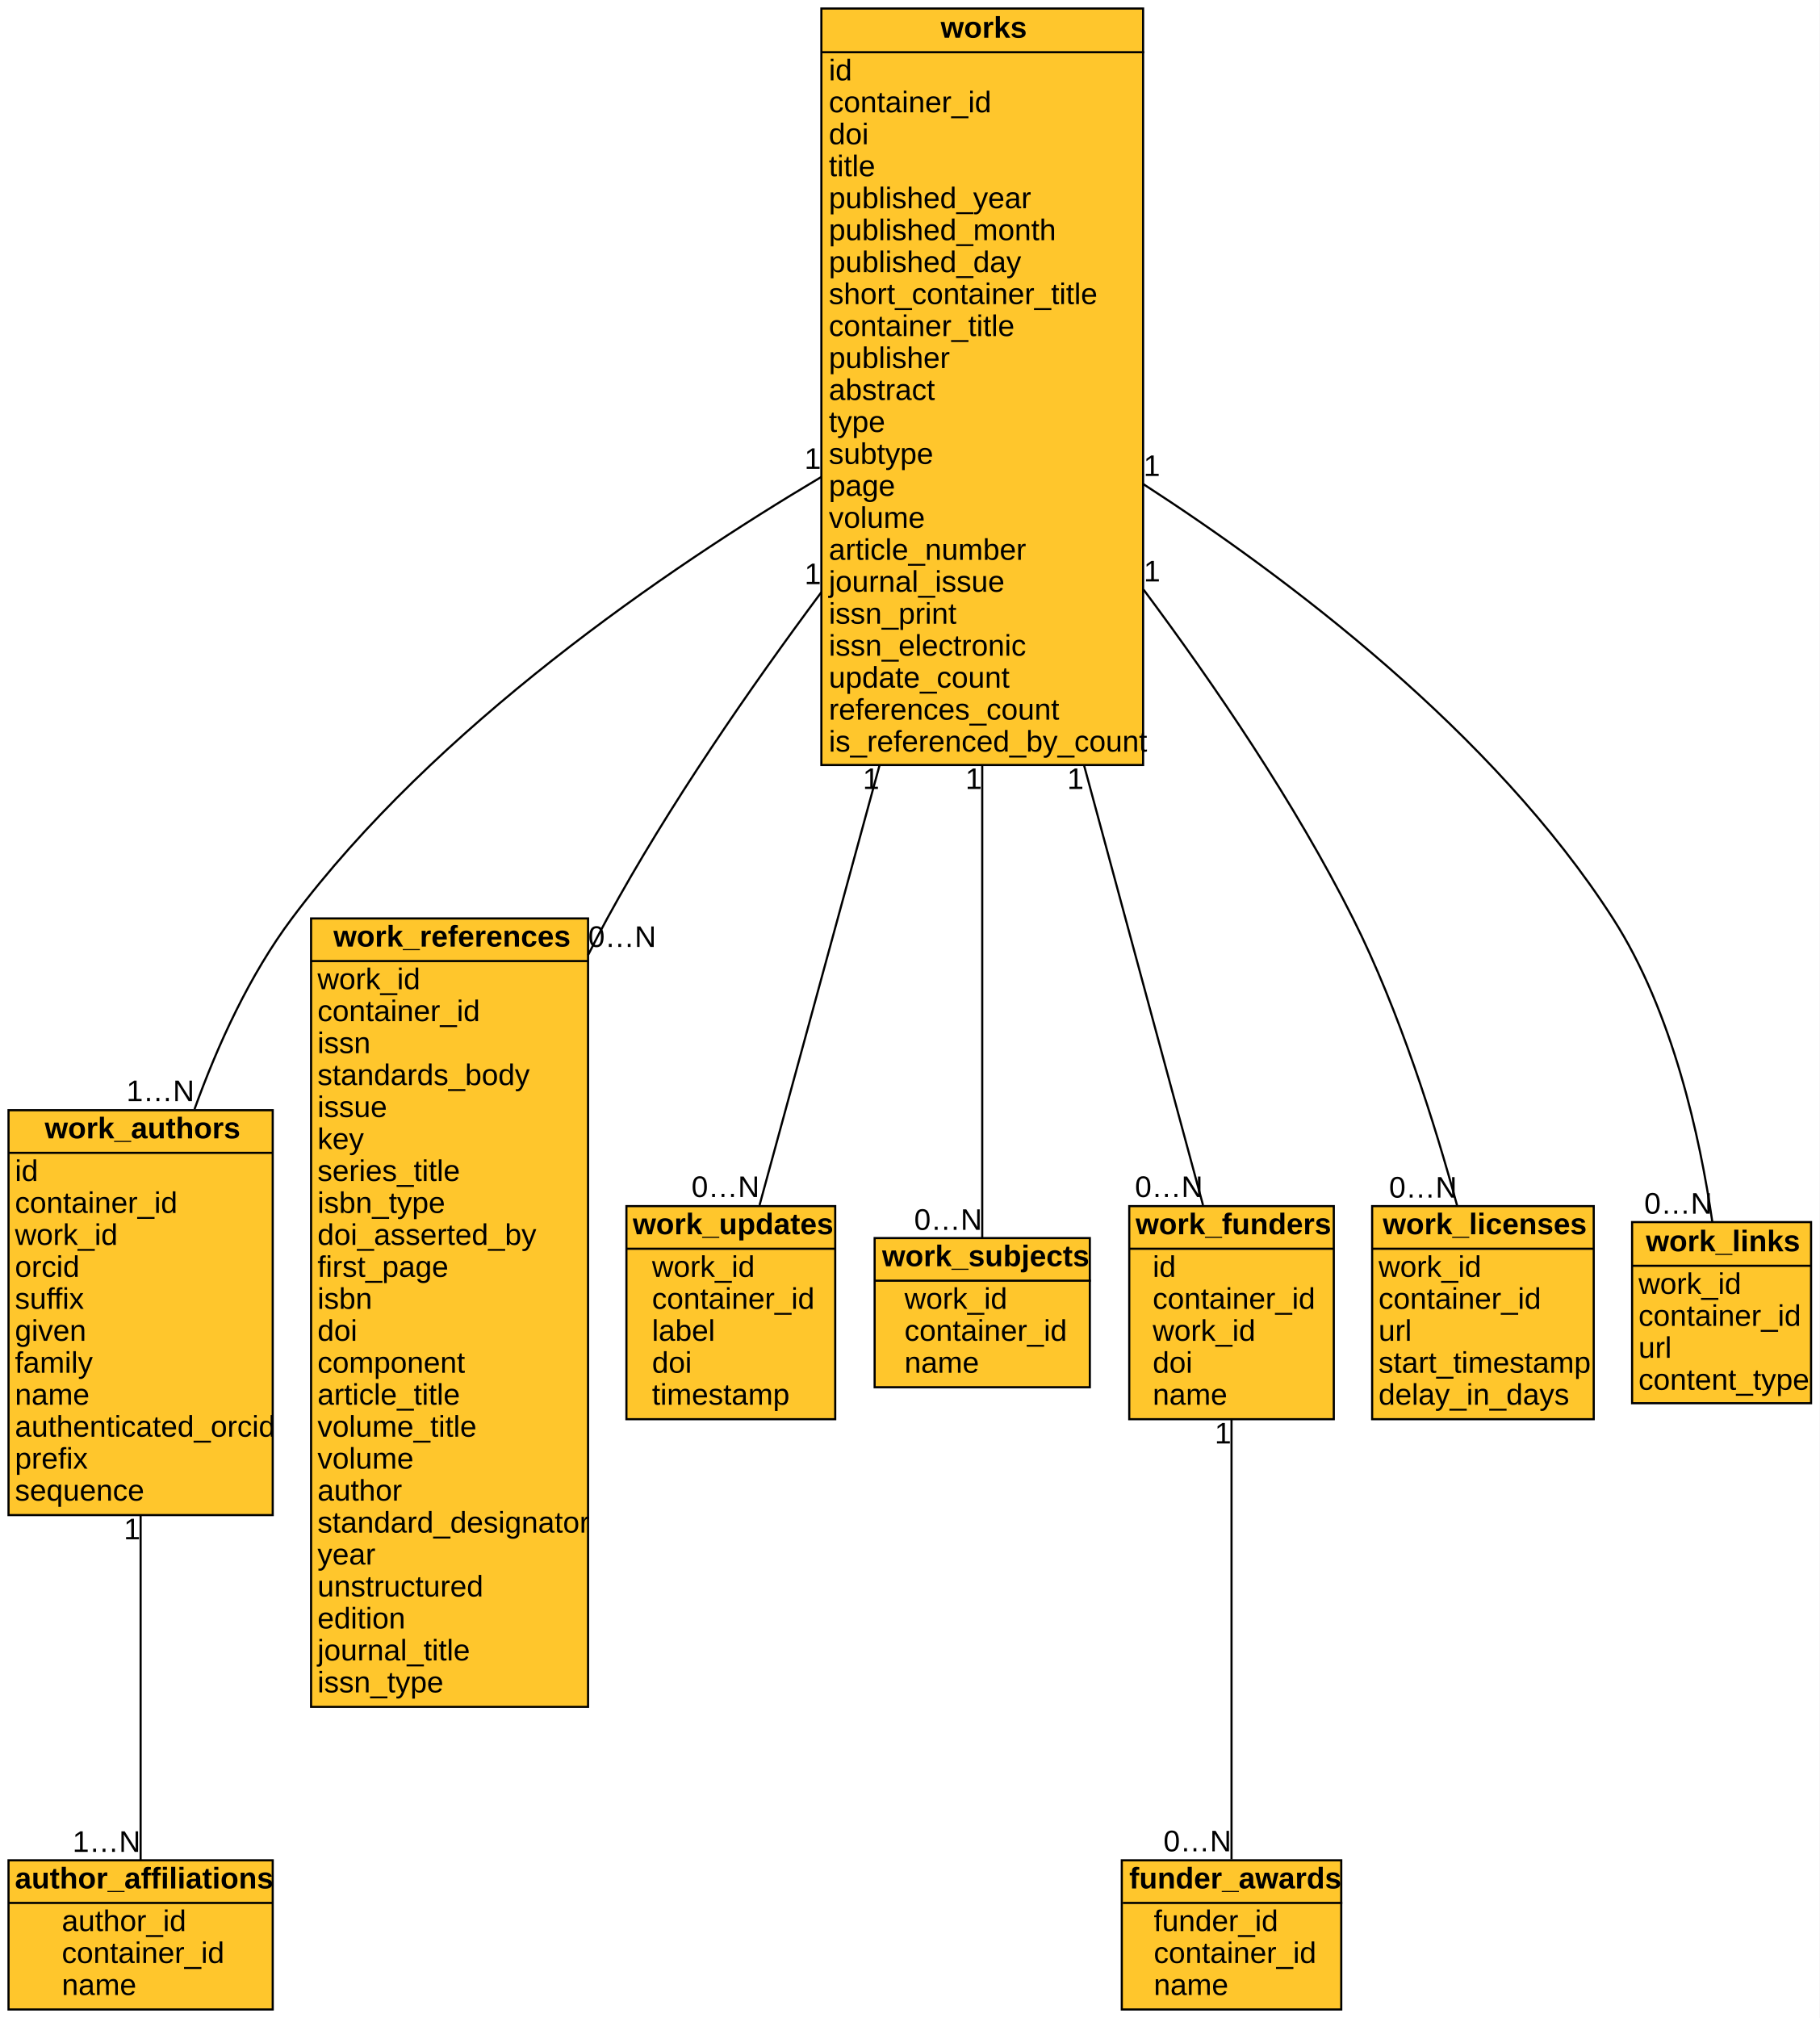
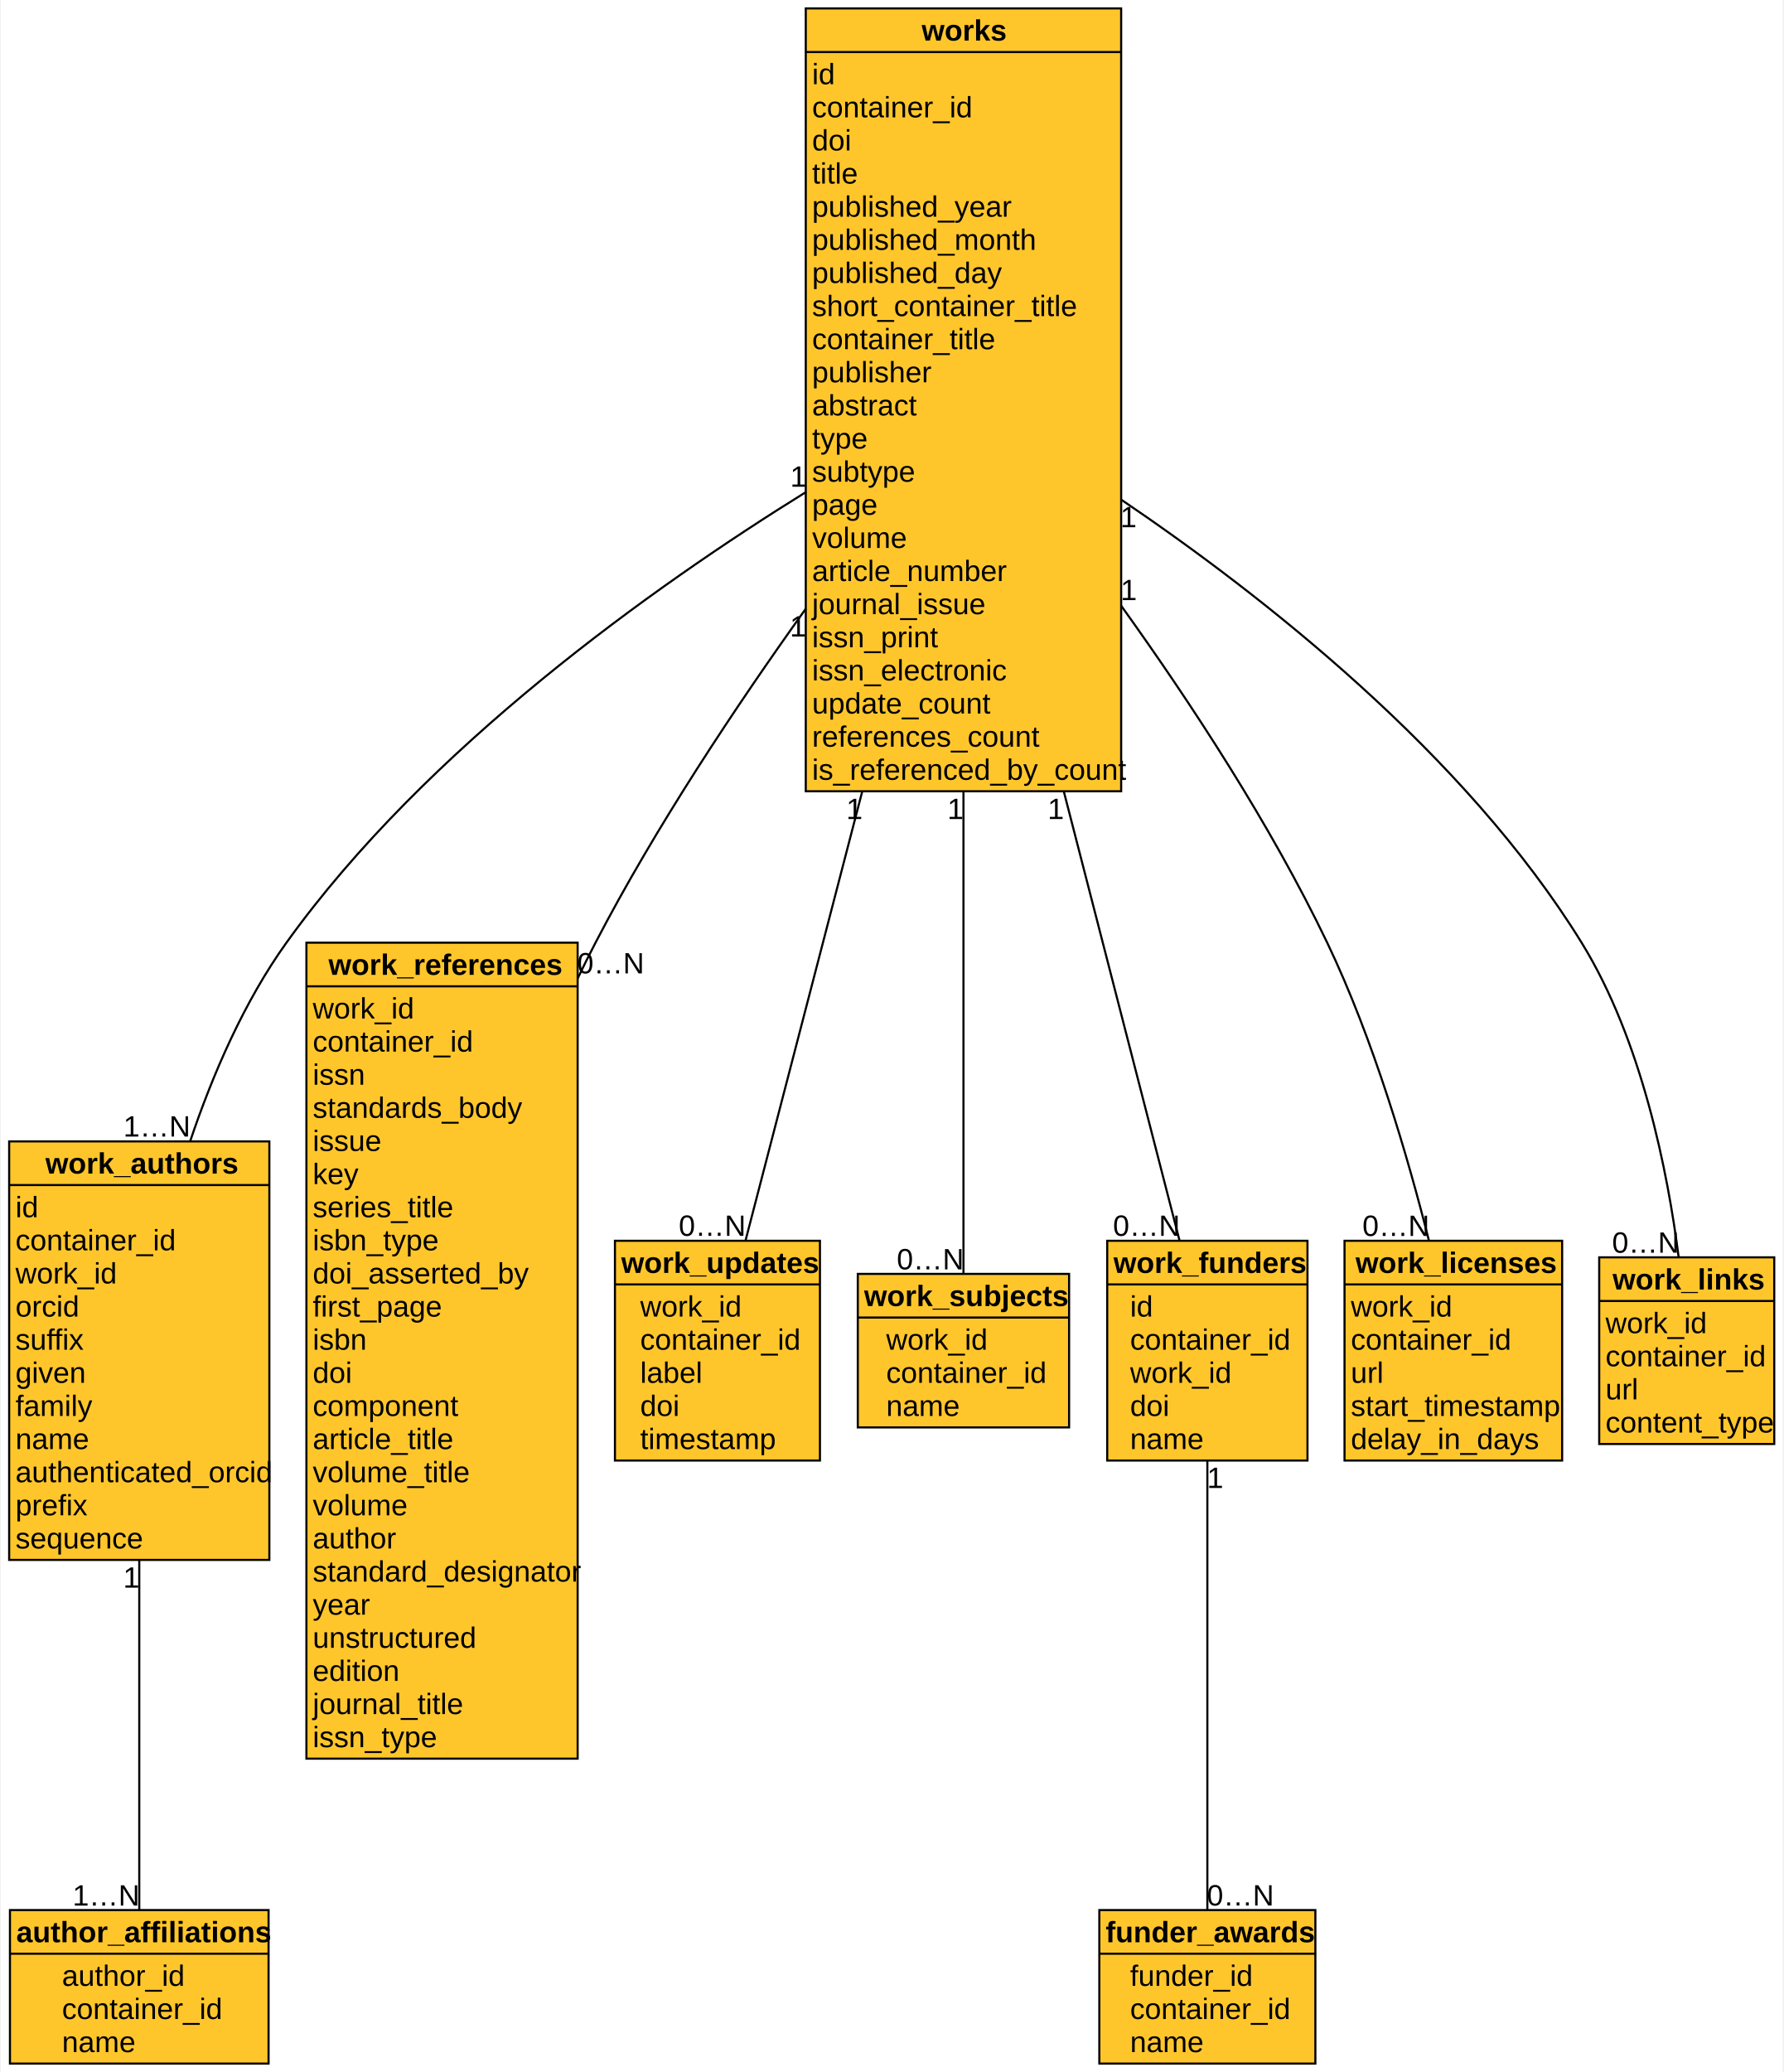
- <svg xmlns="http://www.w3.org/2000/svg" width="854pt" height="947pt" viewBox="0.00 0.00 854.00 947.00">
-   <g id="graph0" class="graph" transform="scale(1 1) rotate(0) translate(4 943)">
-     <polygon fill="white" stroke="transparent" points="-4,4 -4,-943 850,-943 850,4 -4,4" />
+ <svg xmlns="http://www.w3.org/2000/svg" width="848pt" height="985pt" viewBox="0.00 0.00 847.50 985.25">
+   <g id="graph0" class="graph" transform="scale(1 1) rotate(0) translate(4 981.25)">
+     <polygon fill="white" stroke="none" points="-4,4 -4,-981.25 843.5,-981.25 843.5,4 -4,4" />
    <g id="node1" class="node">
-       <polygon fill="#ffc62c" stroke="transparent" points="532.5,-939 381.5,-939 381.5,-584 532.5,-584 532.5,-939" />
-       <text text-anchor="start" x="437.5" y="-925.3" font-family="Arial" font-weight="bold" font-size="14.00">works</text>
-       <text text-anchor="start" x="385" y="-905.3" font-family="Arial" font-size="14.00">id</text>
-       <text text-anchor="start" x="385" y="-890.3" font-family="Arial" font-size="14.00">container_id</text>
-       <text text-anchor="start" x="385" y="-875.3" font-family="Arial" font-size="14.00">doi</text>
-       <text text-anchor="start" x="385" y="-860.3" font-family="Arial" font-size="14.00">title</text>
-       <text text-anchor="start" x="385" y="-845.3" font-family="Arial" font-size="14.00">published_year</text>
-       <text text-anchor="start" x="385" y="-830.3" font-family="Arial" font-size="14.00">published_month</text>
-       <text text-anchor="start" x="385" y="-815.3" font-family="Arial" font-size="14.00">published_day</text>
-       <text text-anchor="start" x="385" y="-800.3" font-family="Arial" font-size="14.00">short_container_title</text>
-       <text text-anchor="start" x="385" y="-785.3" font-family="Arial" font-size="14.00">container_title</text>
-       <text text-anchor="start" x="385" y="-770.3" font-family="Arial" font-size="14.00">publisher</text>
-       <text text-anchor="start" x="385" y="-755.3" font-family="Arial" font-size="14.00">abstract</text>
-       <text text-anchor="start" x="385" y="-740.3" font-family="Arial" font-size="14.00">type</text>
-       <text text-anchor="start" x="385" y="-725.3" font-family="Arial" font-size="14.00">subtype</text>
-       <text text-anchor="start" x="385" y="-710.3" font-family="Arial" font-size="14.00">page</text>
-       <text text-anchor="start" x="385" y="-695.3" font-family="Arial" font-size="14.00">volume</text>
-       <text text-anchor="start" x="385" y="-680.3" font-family="Arial" font-size="14.00">article_number</text>
-       <text text-anchor="start" x="385" y="-665.3" font-family="Arial" font-size="14.00">journal_issue</text>
-       <text text-anchor="start" x="385" y="-650.3" font-family="Arial" font-size="14.00">issn_print</text>
-       <text text-anchor="start" x="385" y="-635.3" font-family="Arial" font-size="14.00">issn_electronic</text>
-       <text text-anchor="start" x="385" y="-620.3" font-family="Arial" font-size="14.00">update_count</text>
-       <text text-anchor="start" x="385" y="-605.3" font-family="Arial" font-size="14.00">references_count</text>
-       <text text-anchor="start" x="385" y="-590.3" font-family="Arial" font-size="14.00">is_referenced_by_count</text>
-       <polygon fill="black" stroke="black" points="382,-918.5 382,-918.5 533,-918.5 533,-918.5 382,-918.5" />
-       <polygon fill="none" stroke="black" points="381.5,-584 381.5,-939 532.5,-939 532.5,-584 381.5,-584" />
+       <polygon fill="#ffc62c" stroke="none" points="528.88,-977.25 378.88,-977.25 378.88,-605 528.88,-605 528.88,-977.25" />
+       <text text-anchor="start" x="434" y="-961.95" font-family="Arial" font-weight="bold" font-size="14.00">works</text>
+       <text text-anchor="start" x="381.88" y="-941.2" font-family="Arial" font-size="14.00">id</text>
+       <text text-anchor="start" x="381.88" y="-925.45" font-family="Arial" font-size="14.00">container_id</text>
+       <text text-anchor="start" x="381.88" y="-909.7" font-family="Arial" font-size="14.00">doi</text>
+       <text text-anchor="start" x="381.88" y="-893.95" font-family="Arial" font-size="14.00">title</text>
+       <text text-anchor="start" x="381.88" y="-878.2" font-family="Arial" font-size="14.00">published_year</text>
+       <text text-anchor="start" x="381.88" y="-862.45" font-family="Arial" font-size="14.00">published_month</text>
+       <text text-anchor="start" x="381.88" y="-846.7" font-family="Arial" font-size="14.00">published_day</text>
+       <text text-anchor="start" x="381.88" y="-830.95" font-family="Arial" font-size="14.00">short_container_title</text>
+       <text text-anchor="start" x="381.88" y="-815.2" font-family="Arial" font-size="14.00">container_title</text>
+       <text text-anchor="start" x="381.88" y="-799.45" font-family="Arial" font-size="14.00">publisher</text>
+       <text text-anchor="start" x="381.88" y="-783.7" font-family="Arial" font-size="14.00">abstract</text>
+       <text text-anchor="start" x="381.88" y="-767.95" font-family="Arial" font-size="14.00">type</text>
+       <text text-anchor="start" x="381.88" y="-752.2" font-family="Arial" font-size="14.00">subtype</text>
+       <text text-anchor="start" x="381.88" y="-736.45" font-family="Arial" font-size="14.00">page</text>
+       <text text-anchor="start" x="381.88" y="-720.7" font-family="Arial" font-size="14.00">volume</text>
+       <text text-anchor="start" x="381.88" y="-704.95" font-family="Arial" font-size="14.00">article_number</text>
+       <text text-anchor="start" x="381.88" y="-689.2" font-family="Arial" font-size="14.00">journal_issue</text>
+       <text text-anchor="start" x="381.88" y="-673.45" font-family="Arial" font-size="14.00">issn_print</text>
+       <text text-anchor="start" x="381.88" y="-657.7" font-family="Arial" font-size="14.00">issn_electronic</text>
+       <text text-anchor="start" x="381.88" y="-641.95" font-family="Arial" font-size="14.00">update_count</text>
+       <text text-anchor="start" x="381.88" y="-626.2" font-family="Arial" font-size="14.00">references_count</text>
+       <text text-anchor="start" x="381.88" y="-610.45" font-family="Arial" font-size="14.00">is_referenced_by_count</text>
+       <polygon fill="black" stroke="black" points="378.88,-956.5 378.88,-956.5 528.88,-956.5 528.88,-956.5 378.88,-956.5" />
+       <polygon fill="none" stroke="black" points="378.88,-605 378.88,-977.25 528.88,-977.25 528.88,-605 378.88,-605" />
    </g>
    <g id="node2" class="node">
-       <polygon fill="#ffc62c" stroke="transparent" points="124,-422 0,-422 0,-232 124,-232 124,-422" />
-       <text text-anchor="start" x="17" y="-408.8" font-family="Arial" font-weight="bold" font-size="14.00">work_authors</text>
-       <text text-anchor="start" x="3" y="-388.8" font-family="Arial" font-size="14.00">id</text>
-       <text text-anchor="start" x="3" y="-373.8" font-family="Arial" font-size="14.00">container_id</text>
-       <text text-anchor="start" x="3" y="-358.8" font-family="Arial" font-size="14.00">work_id</text>
-       <text text-anchor="start" x="3" y="-343.8" font-family="Arial" font-size="14.00">orcid</text>
-       <text text-anchor="start" x="3" y="-328.8" font-family="Arial" font-size="14.00">suffix</text>
-       <text text-anchor="start" x="3" y="-313.8" font-family="Arial" font-size="14.00">given</text>
-       <text text-anchor="start" x="3" y="-298.8" font-family="Arial" font-size="14.00">family</text>
-       <text text-anchor="start" x="3" y="-283.8" font-family="Arial" font-size="14.00">name</text>
-       <text text-anchor="start" x="3" y="-268.8" font-family="Arial" font-size="14.00">authenticated_orcid</text>
-       <text text-anchor="start" x="3" y="-253.8" font-family="Arial" font-size="14.00">prefix</text>
-       <text text-anchor="start" x="3" y="-238.8" font-family="Arial" font-size="14.00">sequence</text>
-       <polygon fill="black" stroke="black" points="0,-402 0,-402 124,-402 124,-402 0,-402" />
-       <polygon fill="none" stroke="black" points="0,-232 0,-422 124,-422 124,-232 0,-232" />
+       <polygon fill="#ffc62c" stroke="none" points="123.75,-438.5 0,-438.5 0,-239.5 123.75,-239.5 123.75,-438.5" />
+       <text text-anchor="start" x="17.25" y="-423.2" font-family="Arial" font-weight="bold" font-size="14.00">work_authors</text>
+       <text text-anchor="start" x="3" y="-402.45" font-family="Arial" font-size="14.00">id</text>
+       <text text-anchor="start" x="3" y="-386.7" font-family="Arial" font-size="14.00">container_id</text>
+       <text text-anchor="start" x="3" y="-370.95" font-family="Arial" font-size="14.00">work_id</text>
+       <text text-anchor="start" x="3" y="-355.2" font-family="Arial" font-size="14.00">orcid</text>
+       <text text-anchor="start" x="3" y="-339.45" font-family="Arial" font-size="14.00">suffix</text>
+       <text text-anchor="start" x="3" y="-323.7" font-family="Arial" font-size="14.00">given</text>
+       <text text-anchor="start" x="3" y="-307.95" font-family="Arial" font-size="14.00">family</text>
+       <text text-anchor="start" x="3" y="-292.2" font-family="Arial" font-size="14.00">name</text>
+       <text text-anchor="start" x="3" y="-276.45" font-family="Arial" font-size="14.00">authenticated_orcid</text>
+       <text text-anchor="start" x="3" y="-260.7" font-family="Arial" font-size="14.00">prefix</text>
+       <text text-anchor="start" x="3" y="-244.95" font-family="Arial" font-size="14.00">sequence</text>
+       <polygon fill="black" stroke="black" points="0,-417.75 0,-417.75 123.75,-417.75 123.75,-417.75 0,-417.75" />
+       <polygon fill="none" stroke="black" points="0,-239.5 0,-438.5 123.75,-438.5 123.75,-239.5 0,-239.5" />
    </g>
    <g id="edge1" class="edge">
-       <path fill="none" stroke="black" d="M381.44,-719.17C308.82,-676.02 200.42,-602.1 133,-512 113.2,-485.54 98.24,-452.89 87.29,-422.47" />
-       <text text-anchor="middle" x="71.29" y="-426.27" font-family="Arial" font-size="14.00">1…N</text>
-       <text text-anchor="middle" x="377.44" y="-722.97" font-family="Arial" font-size="14.00">1</text>
+       <path fill="none" stroke="black" d="M379.12,-747.37C306.69,-702.46 198.3,-625.56 131.88,-533 111.72,-504.91 96.79,-470.4 86.01,-438.36" />
+       <text text-anchor="middle" x="70.26" y="-440.81" font-family="Arial" font-size="14.00">1…N</text>
+       <text text-anchor="middle" x="375.37" y="-749.82" font-family="Arial" font-size="14.00">1</text>
    </g>
    <g id="node4" class="node">
-       <polygon fill="#ffc62c" stroke="transparent" points="272,-512 142,-512 142,-142 272,-142 272,-512" />
-       <text text-anchor="start" x="152.5" y="-498.8" font-family="Arial" font-weight="bold" font-size="14.00">work_references</text>
-       <text text-anchor="start" x="145" y="-478.8" font-family="Arial" font-size="14.00">work_id</text>
-       <text text-anchor="start" x="145" y="-463.8" font-family="Arial" font-size="14.00">container_id</text>
-       <text text-anchor="start" x="145" y="-448.8" font-family="Arial" font-size="14.00">issn</text>
-       <text text-anchor="start" x="145" y="-433.8" font-family="Arial" font-size="14.00">standards_body</text>
-       <text text-anchor="start" x="145" y="-418.8" font-family="Arial" font-size="14.00">issue</text>
-       <text text-anchor="start" x="145" y="-403.8" font-family="Arial" font-size="14.00">key</text>
-       <text text-anchor="start" x="145" y="-388.8" font-family="Arial" font-size="14.00">series_title</text>
-       <text text-anchor="start" x="145" y="-373.8" font-family="Arial" font-size="14.00">isbn_type</text>
-       <text text-anchor="start" x="145" y="-358.8" font-family="Arial" font-size="14.00">doi_asserted_by</text>
-       <text text-anchor="start" x="145" y="-343.8" font-family="Arial" font-size="14.00">first_page</text>
-       <text text-anchor="start" x="145" y="-328.8" font-family="Arial" font-size="14.00">isbn</text>
-       <text text-anchor="start" x="145" y="-313.8" font-family="Arial" font-size="14.00">doi</text>
-       <text text-anchor="start" x="145" y="-298.8" font-family="Arial" font-size="14.00">component</text>
-       <text text-anchor="start" x="145" y="-283.8" font-family="Arial" font-size="14.00">article_title</text>
-       <text text-anchor="start" x="145" y="-268.8" font-family="Arial" font-size="14.00">volume_title</text>
-       <text text-anchor="start" x="145" y="-253.8" font-family="Arial" font-size="14.00">volume</text>
-       <text text-anchor="start" x="145" y="-238.8" font-family="Arial" font-size="14.00">author</text>
-       <text text-anchor="start" x="145" y="-223.8" font-family="Arial" font-size="14.00">standard_designator</text>
-       <text text-anchor="start" x="145" y="-208.8" font-family="Arial" font-size="14.00">year</text>
-       <text text-anchor="start" x="145" y="-193.8" font-family="Arial" font-size="14.00">unstructured</text>
-       <text text-anchor="start" x="145" y="-178.8" font-family="Arial" font-size="14.00">edition</text>
-       <text text-anchor="start" x="145" y="-163.8" font-family="Arial" font-size="14.00">journal_title</text>
-       <text text-anchor="start" x="145" y="-148.8" font-family="Arial" font-size="14.00">issn_type</text>
-       <polygon fill="black" stroke="black" points="142,-492 142,-492 272,-492 272,-492 142,-492" />
-       <polygon fill="none" stroke="black" points="142,-142 142,-512 272,-512 272,-142 142,-142" />
+       <polygon fill="#ffc62c" stroke="none" points="270.38,-533 141.38,-533 141.38,-145 270.38,-145 270.38,-533" />
+       <text text-anchor="start" x="151.88" y="-517.7" font-family="Arial" font-weight="bold" font-size="14.00">work_references</text>
+       <text text-anchor="start" x="144.38" y="-496.95" font-family="Arial" font-size="14.00">work_id</text>
+       <text text-anchor="start" x="144.38" y="-481.2" font-family="Arial" font-size="14.00">container_id</text>
+       <text text-anchor="start" x="144.38" y="-465.45" font-family="Arial" font-size="14.00">issn</text>
+       <text text-anchor="start" x="144.38" y="-449.7" font-family="Arial" font-size="14.00">standards_body</text>
+       <text text-anchor="start" x="144.38" y="-433.95" font-family="Arial" font-size="14.00">issue</text>
+       <text text-anchor="start" x="144.38" y="-418.2" font-family="Arial" font-size="14.00">key</text>
+       <text text-anchor="start" x="144.38" y="-402.45" font-family="Arial" font-size="14.00">series_title</text>
+       <text text-anchor="start" x="144.38" y="-386.7" font-family="Arial" font-size="14.00">isbn_type</text>
+       <text text-anchor="start" x="144.38" y="-370.95" font-family="Arial" font-size="14.00">doi_asserted_by</text>
+       <text text-anchor="start" x="144.38" y="-355.2" font-family="Arial" font-size="14.00">first_page</text>
+       <text text-anchor="start" x="144.38" y="-339.45" font-family="Arial" font-size="14.00">isbn</text>
+       <text text-anchor="start" x="144.38" y="-323.7" font-family="Arial" font-size="14.00">doi</text>
+       <text text-anchor="start" x="144.38" y="-307.95" font-family="Arial" font-size="14.00">component</text>
+       <text text-anchor="start" x="144.38" y="-292.2" font-family="Arial" font-size="14.00">article_title</text>
+       <text text-anchor="start" x="144.38" y="-276.45" font-family="Arial" font-size="14.00">volume_title</text>
+       <text text-anchor="start" x="144.38" y="-260.7" font-family="Arial" font-size="14.00">volume</text>
+       <text text-anchor="start" x="144.38" y="-244.95" font-family="Arial" font-size="14.00">author</text>
+       <text text-anchor="start" x="144.38" y="-229.2" font-family="Arial" font-size="14.00">standard_designator</text>
+       <text text-anchor="start" x="144.38" y="-213.45" font-family="Arial" font-size="14.00">year</text>
+       <text text-anchor="start" x="144.38" y="-197.7" font-family="Arial" font-size="14.00">unstructured</text>
+       <text text-anchor="start" x="144.38" y="-181.95" font-family="Arial" font-size="14.00">edition</text>
+       <text text-anchor="start" x="144.38" y="-166.2" font-family="Arial" font-size="14.00">journal_title</text>
+       <text text-anchor="start" x="144.38" y="-150.45" font-family="Arial" font-size="14.00">issn_type</text>
+       <polygon fill="black" stroke="black" points="141.38,-512.25 141.38,-512.25 270.38,-512.25 270.38,-512.25 141.38,-512.25" />
+       <polygon fill="none" stroke="black" points="141.38,-145 141.38,-533 270.38,-533 270.38,-145 141.38,-145" />
    </g>
    <g id="edge3" class="edge">
-       <path fill="none" stroke="black" d="M381.48,-665.08C348.08,-620.22 309.92,-565.03 281,-512 277.95,-506.41 274.95,-500.66 272.02,-494.82" />
-       <text text-anchor="middle" x="288.02" y="-498.62" font-family="Arial" font-size="14.00">0…N</text>
-       <text text-anchor="middle" x="377.48" y="-668.88" font-family="Arial" font-size="14.00">1</text>
+       <path fill="none" stroke="black" d="M378.95,-691.88C345.59,-645.32 307.47,-587.97 278.88,-533 275.98,-527.44 273.14,-521.73 270.37,-515.94" />
+       <text text-anchor="middle" x="286.12" y="-518.39" font-family="Arial" font-size="14.00">0…N</text>
+       <text text-anchor="middle" x="375.2" y="-678.58" font-family="Arial" font-size="14.00">1</text>
    </g>
    <g id="node5" class="node">
-       <polygon fill="#ffc62c" stroke="transparent" points="388,-377 290,-377 290,-277 388,-277 388,-377" />
-       <text text-anchor="start" x="293" y="-363.8" font-family="Arial" font-weight="bold" font-size="14.00">work_updates</text>
-       <text text-anchor="start" x="302" y="-343.8" font-family="Arial" font-size="14.00">work_id</text>
-       <text text-anchor="start" x="302" y="-328.8" font-family="Arial" font-size="14.00">container_id</text>
-       <text text-anchor="start" x="302" y="-313.8" font-family="Arial" font-size="14.00">label</text>
-       <text text-anchor="start" x="302" y="-298.8" font-family="Arial" font-size="14.00">doi</text>
-       <text text-anchor="start" x="302" y="-283.8" font-family="Arial" font-size="14.00">timestamp</text>
-       <polygon fill="black" stroke="black" points="290,-357 290,-357 388,-357 388,-357 290,-357" />
-       <polygon fill="none" stroke="black" points="290,-277 290,-377 388,-377 388,-277 290,-277" />
+       <polygon fill="#ffc62c" stroke="none" points="385.62,-391.25 288.12,-391.25 288.12,-286.75 385.62,-286.75 385.62,-391.25" />
+       <text text-anchor="start" x="291.12" y="-375.95" font-family="Arial" font-weight="bold" font-size="14.00">work_updates</text>
+       <text text-anchor="start" x="300.12" y="-355.2" font-family="Arial" font-size="14.00">work_id</text>
+       <text text-anchor="start" x="300.12" y="-339.45" font-family="Arial" font-size="14.00">container_id</text>
+       <text text-anchor="start" x="300.12" y="-323.7" font-family="Arial" font-size="14.00">label</text>
+       <text text-anchor="start" x="300.12" y="-307.95" font-family="Arial" font-size="14.00">doi</text>
+       <text text-anchor="start" x="300.12" y="-292.2" font-family="Arial" font-size="14.00">timestamp</text>
+       <polygon fill="black" stroke="black" points="288.12,-370.5 288.12,-370.5 385.62,-370.5 385.62,-370.5 288.12,-370.5" />
+       <polygon fill="none" stroke="black" points="288.12,-286.75 288.12,-391.25 385.62,-391.25 385.62,-286.75 288.12,-286.75" />
    </g>
    <g id="edge4" class="edge">
-       <path fill="none" stroke="black" d="M408.83,-583.96C388.44,-509.22 366.26,-427.92 352.49,-377.46" />
-       <text text-anchor="middle" x="336.49" y="-381.26" font-family="Arial" font-size="14.00">0…N</text>
-       <text text-anchor="middle" x="404.83" y="-572.76" font-family="Arial" font-size="14.00">1</text>
+       <path fill="none" stroke="black" d="M405.78,-605.09C385.61,-527.5 363.74,-443.35 350.17,-391.14" />
+       <text text-anchor="middle" x="334.42" y="-393.59" font-family="Arial" font-size="14.00">0…N</text>
+       <text text-anchor="middle" x="402.03" y="-591.79" font-family="Arial" font-size="14.00">1</text>
    </g>
    <g id="node6" class="node">
-       <polygon fill="#ffc62c" stroke="transparent" points="507.5,-362 406.5,-362 406.5,-292 507.5,-292 507.5,-362" />
-       <text text-anchor="start" x="410" y="-348.8" font-family="Arial" font-weight="bold" font-size="14.00">work_subjects</text>
-       <text text-anchor="start" x="420.5" y="-328.8" font-family="Arial" font-size="14.00">work_id</text>
-       <text text-anchor="start" x="420.5" y="-313.8" font-family="Arial" font-size="14.00">container_id</text>
-       <text text-anchor="start" x="420.5" y="-298.8" font-family="Arial" font-size="14.00">name</text>
-       <polygon fill="black" stroke="black" points="407,-342 407,-342 508,-342 508,-342 407,-342" />
-       <polygon fill="none" stroke="black" points="406.5,-292 406.5,-362 507.5,-362 507.5,-292 406.5,-292" />
+       <polygon fill="#ffc62c" stroke="none" points="504.12,-375.5 403.62,-375.5 403.62,-302.5 504.12,-302.5 504.12,-375.5" />
+       <text text-anchor="start" x="406.62" y="-360.2" font-family="Arial" font-weight="bold" font-size="14.00">work_subjects</text>
+       <text text-anchor="start" x="417.12" y="-339.45" font-family="Arial" font-size="14.00">work_id</text>
+       <text text-anchor="start" x="417.12" y="-323.7" font-family="Arial" font-size="14.00">container_id</text>
+       <text text-anchor="start" x="417.12" y="-307.95" font-family="Arial" font-size="14.00">name</text>
+       <polygon fill="black" stroke="black" points="403.62,-354.75 403.62,-354.75 504.12,-354.75 504.12,-354.75 403.62,-354.75" />
+       <polygon fill="none" stroke="black" points="403.62,-302.5 403.62,-375.5 504.12,-375.5 504.12,-302.5 403.62,-302.5" />
    </g>
    <g id="edge5" class="edge">
-       <path fill="none" stroke="black" d="M457,-583.96C457,-501.04 457,-410.06 457,-362.05" />
-       <text text-anchor="middle" x="441" y="-365.85" font-family="Arial" font-size="14.00">0…N</text>
-       <text text-anchor="middle" x="453" y="-572.76" font-family="Arial" font-size="14.00">1</text>
+       <path fill="none" stroke="black" d="M453.88,-605.09C453.88,-519.01 453.88,-424.86 453.88,-375.21" />
+       <text text-anchor="middle" x="438.12" y="-377.66" font-family="Arial" font-size="14.00">0…N</text>
+       <text text-anchor="middle" x="450.12" y="-591.79" font-family="Arial" font-size="14.00">1</text>
    </g>
    <g id="node7" class="node">
-       <polygon fill="#ffc62c" stroke="transparent" points="622,-377 526,-377 526,-277 622,-277 622,-377" />
-       <text text-anchor="start" x="529" y="-363.8" font-family="Arial" font-weight="bold" font-size="14.00">work_funders</text>
-       <text text-anchor="start" x="537" y="-343.8" font-family="Arial" font-size="14.00">id</text>
-       <text text-anchor="start" x="537" y="-328.8" font-family="Arial" font-size="14.00">container_id</text>
-       <text text-anchor="start" x="537" y="-313.8" font-family="Arial" font-size="14.00">work_id</text>
-       <text text-anchor="start" x="537" y="-298.8" font-family="Arial" font-size="14.00">doi</text>
-       <text text-anchor="start" x="537" y="-283.8" font-family="Arial" font-size="14.00">name</text>
-       <polygon fill="black" stroke="black" points="526,-357 526,-357 622,-357 622,-357 526,-357" />
-       <polygon fill="none" stroke="black" points="526,-277 526,-377 622,-377 622,-277 526,-277" />
+       <polygon fill="#ffc62c" stroke="none" points="617.5,-391.25 522.25,-391.25 522.25,-286.75 617.5,-286.75 617.5,-391.25" />
+       <text text-anchor="start" x="525.25" y="-375.95" font-family="Arial" font-weight="bold" font-size="14.00">work_funders</text>
+       <text text-anchor="start" x="533.12" y="-355.2" font-family="Arial" font-size="14.00">id</text>
+       <text text-anchor="start" x="533.12" y="-339.45" font-family="Arial" font-size="14.00">container_id</text>
+       <text text-anchor="start" x="533.12" y="-323.7" font-family="Arial" font-size="14.00">work_id</text>
+       <text text-anchor="start" x="533.12" y="-307.95" font-family="Arial" font-size="14.00">doi</text>
+       <text text-anchor="start" x="533.12" y="-292.2" font-family="Arial" font-size="14.00">name</text>
+       <polygon fill="black" stroke="black" points="522.25,-370.5 522.25,-370.5 617.5,-370.5 617.5,-370.5 522.25,-370.5" />
+       <polygon fill="none" stroke="black" points="522.25,-286.75 522.25,-391.25 617.5,-391.25 617.5,-286.75 522.25,-286.75" />
    </g>
    <g id="edge6" class="edge">
-       <path fill="none" stroke="black" d="M504.76,-583.96C524.98,-509.22 546.97,-427.92 560.62,-377.46" />
-       <text text-anchor="middle" x="544.62" y="-381.26" font-family="Arial" font-size="14.00">0…N</text>
-       <text text-anchor="middle" x="500.76" y="-572.76" font-family="Arial" font-size="14.00">1</text>
+       <path fill="none" stroke="black" d="M501.56,-605.09C521.56,-527.5 543.24,-443.35 556.7,-391.14" />
+       <text text-anchor="middle" x="540.95" y="-393.59" font-family="Arial" font-size="14.00">0…N</text>
+       <text text-anchor="middle" x="497.81" y="-591.79" font-family="Arial" font-size="14.00">1</text>
    </g>
    <g id="node8" class="node">
-       <polygon fill="#ffc62c" stroke="transparent" points="744,-377 640,-377 640,-277 744,-277 744,-377" />
-       <text text-anchor="start" x="645" y="-363.8" font-family="Arial" font-weight="bold" font-size="14.00">work_licenses</text>
-       <text text-anchor="start" x="643" y="-343.8" font-family="Arial" font-size="14.00">work_id</text>
-       <text text-anchor="start" x="643" y="-328.8" font-family="Arial" font-size="14.00">container_id</text>
-       <text text-anchor="start" x="643" y="-313.8" font-family="Arial" font-size="14.00">url</text>
-       <text text-anchor="start" x="643" y="-298.8" font-family="Arial" font-size="14.00">start_timestamp</text>
-       <text text-anchor="start" x="643" y="-283.8" font-family="Arial" font-size="14.00">delay_in_days</text>
-       <polygon fill="black" stroke="black" points="640,-357 640,-357 744,-357 744,-357 640,-357" />
-       <polygon fill="none" stroke="black" points="640,-277 640,-377 744,-377 744,-277 640,-277" />
+       <polygon fill="#ffc62c" stroke="none" points="738.62,-391.25 635.12,-391.25 635.12,-286.75 738.62,-286.75 738.62,-391.25" />
+       <text text-anchor="start" x="640.38" y="-375.95" font-family="Arial" font-weight="bold" font-size="14.00">work_licenses</text>
+       <text text-anchor="start" x="638.12" y="-355.2" font-family="Arial" font-size="14.00">work_id</text>
+       <text text-anchor="start" x="638.12" y="-339.45" font-family="Arial" font-size="14.00">container_id</text>
+       <text text-anchor="start" x="638.12" y="-323.7" font-family="Arial" font-size="14.00">url</text>
+       <text text-anchor="start" x="638.12" y="-307.95" font-family="Arial" font-size="14.00">start_timestamp</text>
+       <text text-anchor="start" x="638.12" y="-292.2" font-family="Arial" font-size="14.00">delay_in_days</text>
+       <polygon fill="black" stroke="black" points="635.12,-370.5 635.12,-370.5 738.62,-370.5 738.62,-370.5 635.12,-370.5" />
+       <polygon fill="none" stroke="black" points="635.12,-286.75 635.12,-391.25 738.62,-391.25 738.62,-286.75 635.12,-286.75" />
    </g>
    <g id="edge7" class="edge">
-       <path fill="none" stroke="black" d="M532.69,-666.35C566.1,-621.52 603.87,-566.01 631,-512 652.9,-468.39 669.56,-415.15 679.89,-377.19" />
-       <text text-anchor="middle" x="663.89" y="-380.99" font-family="Arial" font-size="14.00">0…N</text>
-       <text text-anchor="middle" x="536.69" y="-670.15" font-family="Arial" font-size="14.00">1</text>
+       <path fill="none" stroke="black" d="M528.74,-693.43C562.18,-646.85 600.02,-589.04 626.88,-533 648.94,-486.96 665.3,-430.91 675.32,-391.1" />
+       <text text-anchor="middle" x="659.57" y="-393.55" font-family="Arial" font-size="14.00">0…N</text>
+       <text text-anchor="middle" x="532.49" y="-695.88" font-family="Arial" font-size="14.00">1</text>
    </g>
    <g id="node9" class="node">
-       <polygon fill="#ffc62c" stroke="transparent" points="846,-369.5 762,-369.5 762,-284.5 846,-284.5 846,-369.5" />
-       <text text-anchor="start" x="768.5" y="-355.8" font-family="Arial" font-weight="bold" font-size="14.00">work_links</text>
-       <text text-anchor="start" x="765" y="-335.8" font-family="Arial" font-size="14.00">work_id</text>
-       <text text-anchor="start" x="765" y="-320.8" font-family="Arial" font-size="14.00">container_id</text>
-       <text text-anchor="start" x="765" y="-305.8" font-family="Arial" font-size="14.00">url</text>
-       <text text-anchor="start" x="765" y="-290.8" font-family="Arial" font-size="14.00">content_type</text>
-       <polygon fill="black" stroke="black" points="762,-349 762,-349 846,-349 846,-349 762,-349" />
-       <polygon fill="none" stroke="black" points="762,-284.5 762,-369.5 846,-369.5 846,-284.5 762,-284.5" />
+       <polygon fill="#ffc62c" stroke="none" points="839.5,-383.38 756.25,-383.38 756.25,-294.62 839.5,-294.62 839.5,-383.38" />
+       <text text-anchor="start" x="762.62" y="-368.07" font-family="Arial" font-weight="bold" font-size="14.00">work_links</text>
+       <text text-anchor="start" x="759.25" y="-347.32" font-family="Arial" font-size="14.00">work_id</text>
+       <text text-anchor="start" x="759.25" y="-331.57" font-family="Arial" font-size="14.00">container_id</text>
+       <text text-anchor="start" x="759.25" y="-315.82" font-family="Arial" font-size="14.00">url</text>
+       <text text-anchor="start" x="759.25" y="-300.07" font-family="Arial" font-size="14.00">content_type</text>
+       <polygon fill="black" stroke="black" points="756.25,-362.62 756.25,-362.62 839.5,-362.62 839.5,-362.62 756.25,-362.62" />
+       <polygon fill="none" stroke="black" points="756.25,-294.62 756.25,-383.38 839.5,-383.38 839.5,-294.62 756.25,-294.62" />
    </g>
    <g id="edge8" class="edge">
-       <path fill="none" stroke="black" d="M532.6,-715.83C600.11,-672.13 696.76,-599.48 753,-512 781.15,-468.22 793.95,-408.94 799.65,-369.63" />
-       <text text-anchor="middle" x="783.65" y="-373.43" font-family="Arial" font-size="14.00">0…N</text>
-       <text text-anchor="middle" x="536.6" y="-719.63" font-family="Arial" font-size="14.00">1</text>
+       <path fill="none" stroke="black" d="M528.63,-743.85C595.93,-698.32 692.51,-622.73 747.88,-533 776.5,-486.61 788.83,-424.24 794.08,-383.12" />
+       <text text-anchor="middle" x="778.33" y="-385.57" font-family="Arial" font-size="14.00">0…N</text>
+       <text text-anchor="middle" x="532.38" y="-730.55" font-family="Arial" font-size="14.00">1</text>
    </g>
    <g id="node3" class="node">
-       <polygon fill="#ffc62c" stroke="transparent" points="124,-70 0,-70 0,0 124,0 124,-70" />
-       <text text-anchor="start" x="3" y="-56.8" font-family="Arial" font-weight="bold" font-size="14.00">author_affiliations</text>
-       <text text-anchor="start" x="25" y="-36.8" font-family="Arial" font-size="14.00">author_id</text>
-       <text text-anchor="start" x="25" y="-21.8" font-family="Arial" font-size="14.00">container_id</text>
-       <text text-anchor="start" x="25" y="-6.8" font-family="Arial" font-size="14.00">name</text>
-       <polygon fill="black" stroke="black" points="0,-50 0,-50 124,-50 124,-50 0,-50" />
-       <polygon fill="none" stroke="black" points="0,0 0,-70 124,-70 124,0 0,0" />
+       <polygon fill="#ffc62c" stroke="none" points="123.38,-73 0.38,-73 0.38,0 123.38,0 123.38,-73" />
+       <text text-anchor="start" x="3.38" y="-57.7" font-family="Arial" font-weight="bold" font-size="14.00">author_affiliations</text>
+       <text text-anchor="start" x="25.12" y="-36.95" font-family="Arial" font-size="14.00">author_id</text>
+       <text text-anchor="start" x="25.12" y="-21.2" font-family="Arial" font-size="14.00">container_id</text>
+       <text text-anchor="start" x="25.12" y="-5.45" font-family="Arial" font-size="14.00">name</text>
+       <polygon fill="black" stroke="black" points="0.38,-52.25 0.38,-52.25 123.38,-52.25 123.38,-52.25 0.38,-52.25" />
+       <polygon fill="none" stroke="black" points="0.38,0 0.38,-73 123.38,-73 123.38,0 0.38,0" />
    </g>
    <g id="edge2" class="edge">
-       <path fill="none" stroke="black" d="M62,-231.85C62,-176.44 62,-109.7 62,-70.17" />
-       <text text-anchor="middle" x="46" y="-73.97" font-family="Arial" font-size="14.00">1…N</text>
-       <text text-anchor="middle" x="58" y="-220.65" font-family="Arial" font-size="14.00">1</text>
+       <path fill="none" stroke="black" d="M61.88,-239.61C61.88,-182.26 61.88,-113.44 61.88,-72.7" />
+       <text text-anchor="middle" x="46.12" y="-75.15" font-family="Arial" font-size="14.00">1…N</text>
+       <text text-anchor="middle" x="58.12" y="-226.31" font-family="Arial" font-size="14.00">1</text>
    </g>
    <g id="node10" class="node">
-       <polygon fill="#ffc62c" stroke="transparent" points="625.5,-70 522.5,-70 522.5,0 625.5,0 625.5,-70" />
-       <text text-anchor="start" x="526" y="-56.8" font-family="Arial" font-weight="bold" font-size="14.00">funder_awards</text>
-       <text text-anchor="start" x="537.5" y="-36.8" font-family="Arial" font-size="14.00">funder_id</text>
-       <text text-anchor="start" x="537.5" y="-21.8" font-family="Arial" font-size="14.00">container_id</text>
-       <text text-anchor="start" x="537.5" y="-6.8" font-family="Arial" font-size="14.00">name</text>
-       <polygon fill="black" stroke="black" points="523,-50 523,-50 626,-50 626,-50 523,-50" />
-       <polygon fill="none" stroke="black" points="522.5,0 522.5,-70 625.5,-70 625.5,0 522.5,0" />
+       <polygon fill="#ffc62c" stroke="none" points="621.25,-73 518.5,-73 518.5,0 621.25,0 621.25,-73" />
+       <text text-anchor="start" x="521.5" y="-57.7" font-family="Arial" font-weight="bold" font-size="14.00">funder_awards</text>
+       <text text-anchor="start" x="533.12" y="-36.95" font-family="Arial" font-size="14.00">funder_id</text>
+       <text text-anchor="start" x="533.12" y="-21.2" font-family="Arial" font-size="14.00">container_id</text>
+       <text text-anchor="start" x="533.12" y="-5.45" font-family="Arial" font-size="14.00">name</text>
+       <polygon fill="black" stroke="black" points="518.5,-52.25 518.5,-52.25 621.25,-52.25 621.25,-52.25 518.5,-52.25" />
+       <polygon fill="none" stroke="black" points="518.5,0 518.5,-73 621.25,-73 621.25,0 518.5,0" />
    </g>
    <g id="edge9" class="edge">
-       <path fill="none" stroke="black" d="M574,-276.81C574,-218.15 574,-121.62 574,-70.41" />
-       <text text-anchor="middle" x="558" y="-74.21" font-family="Arial" font-size="14.00">0…N</text>
-       <text text-anchor="middle" x="570" y="-265.61" font-family="Arial" font-size="14.00">1</text>
+       <path fill="none" stroke="black" d="M569.88,-287.02C569.88,-226.07 569.88,-125.67 569.88,-72.72" />
+       <text text-anchor="middle" x="585.62" y="-75.17" font-family="Arial" font-size="14.00">0…N</text>
+       <text text-anchor="middle" x="573.62" y="-273.72" font-family="Arial" font-size="14.00">1</text>
    </g>
  </g>
</svg>
